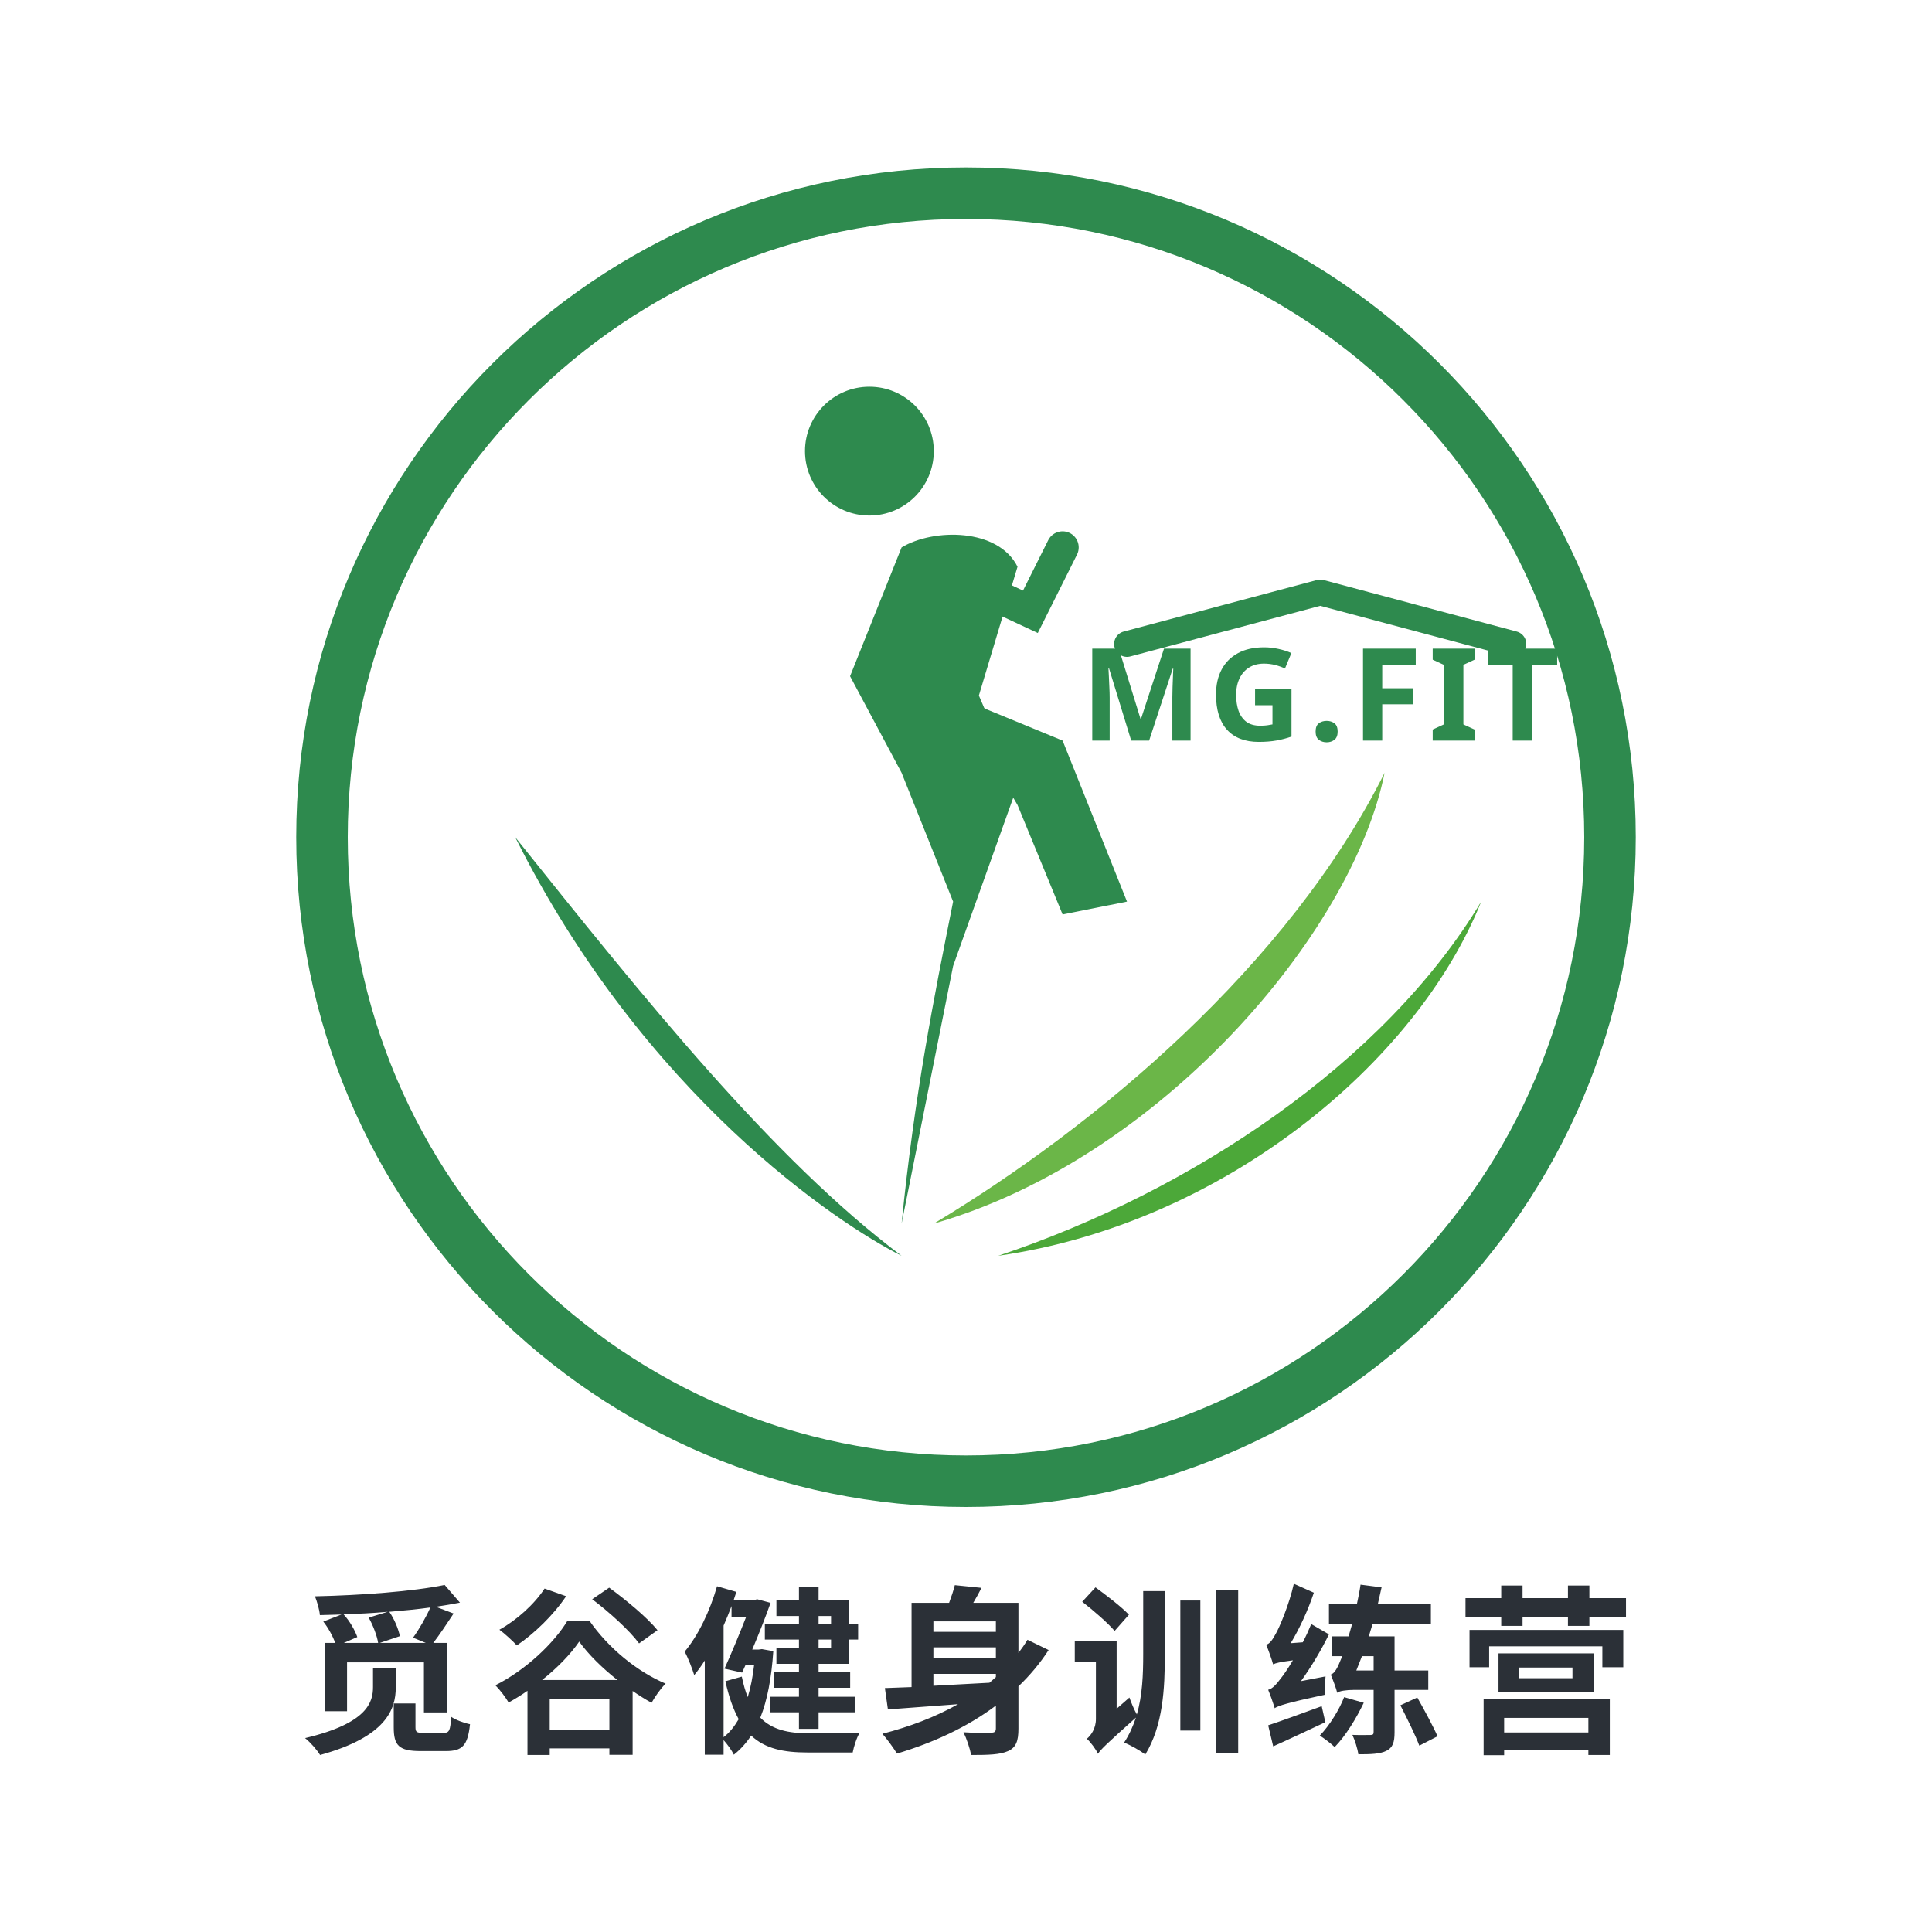
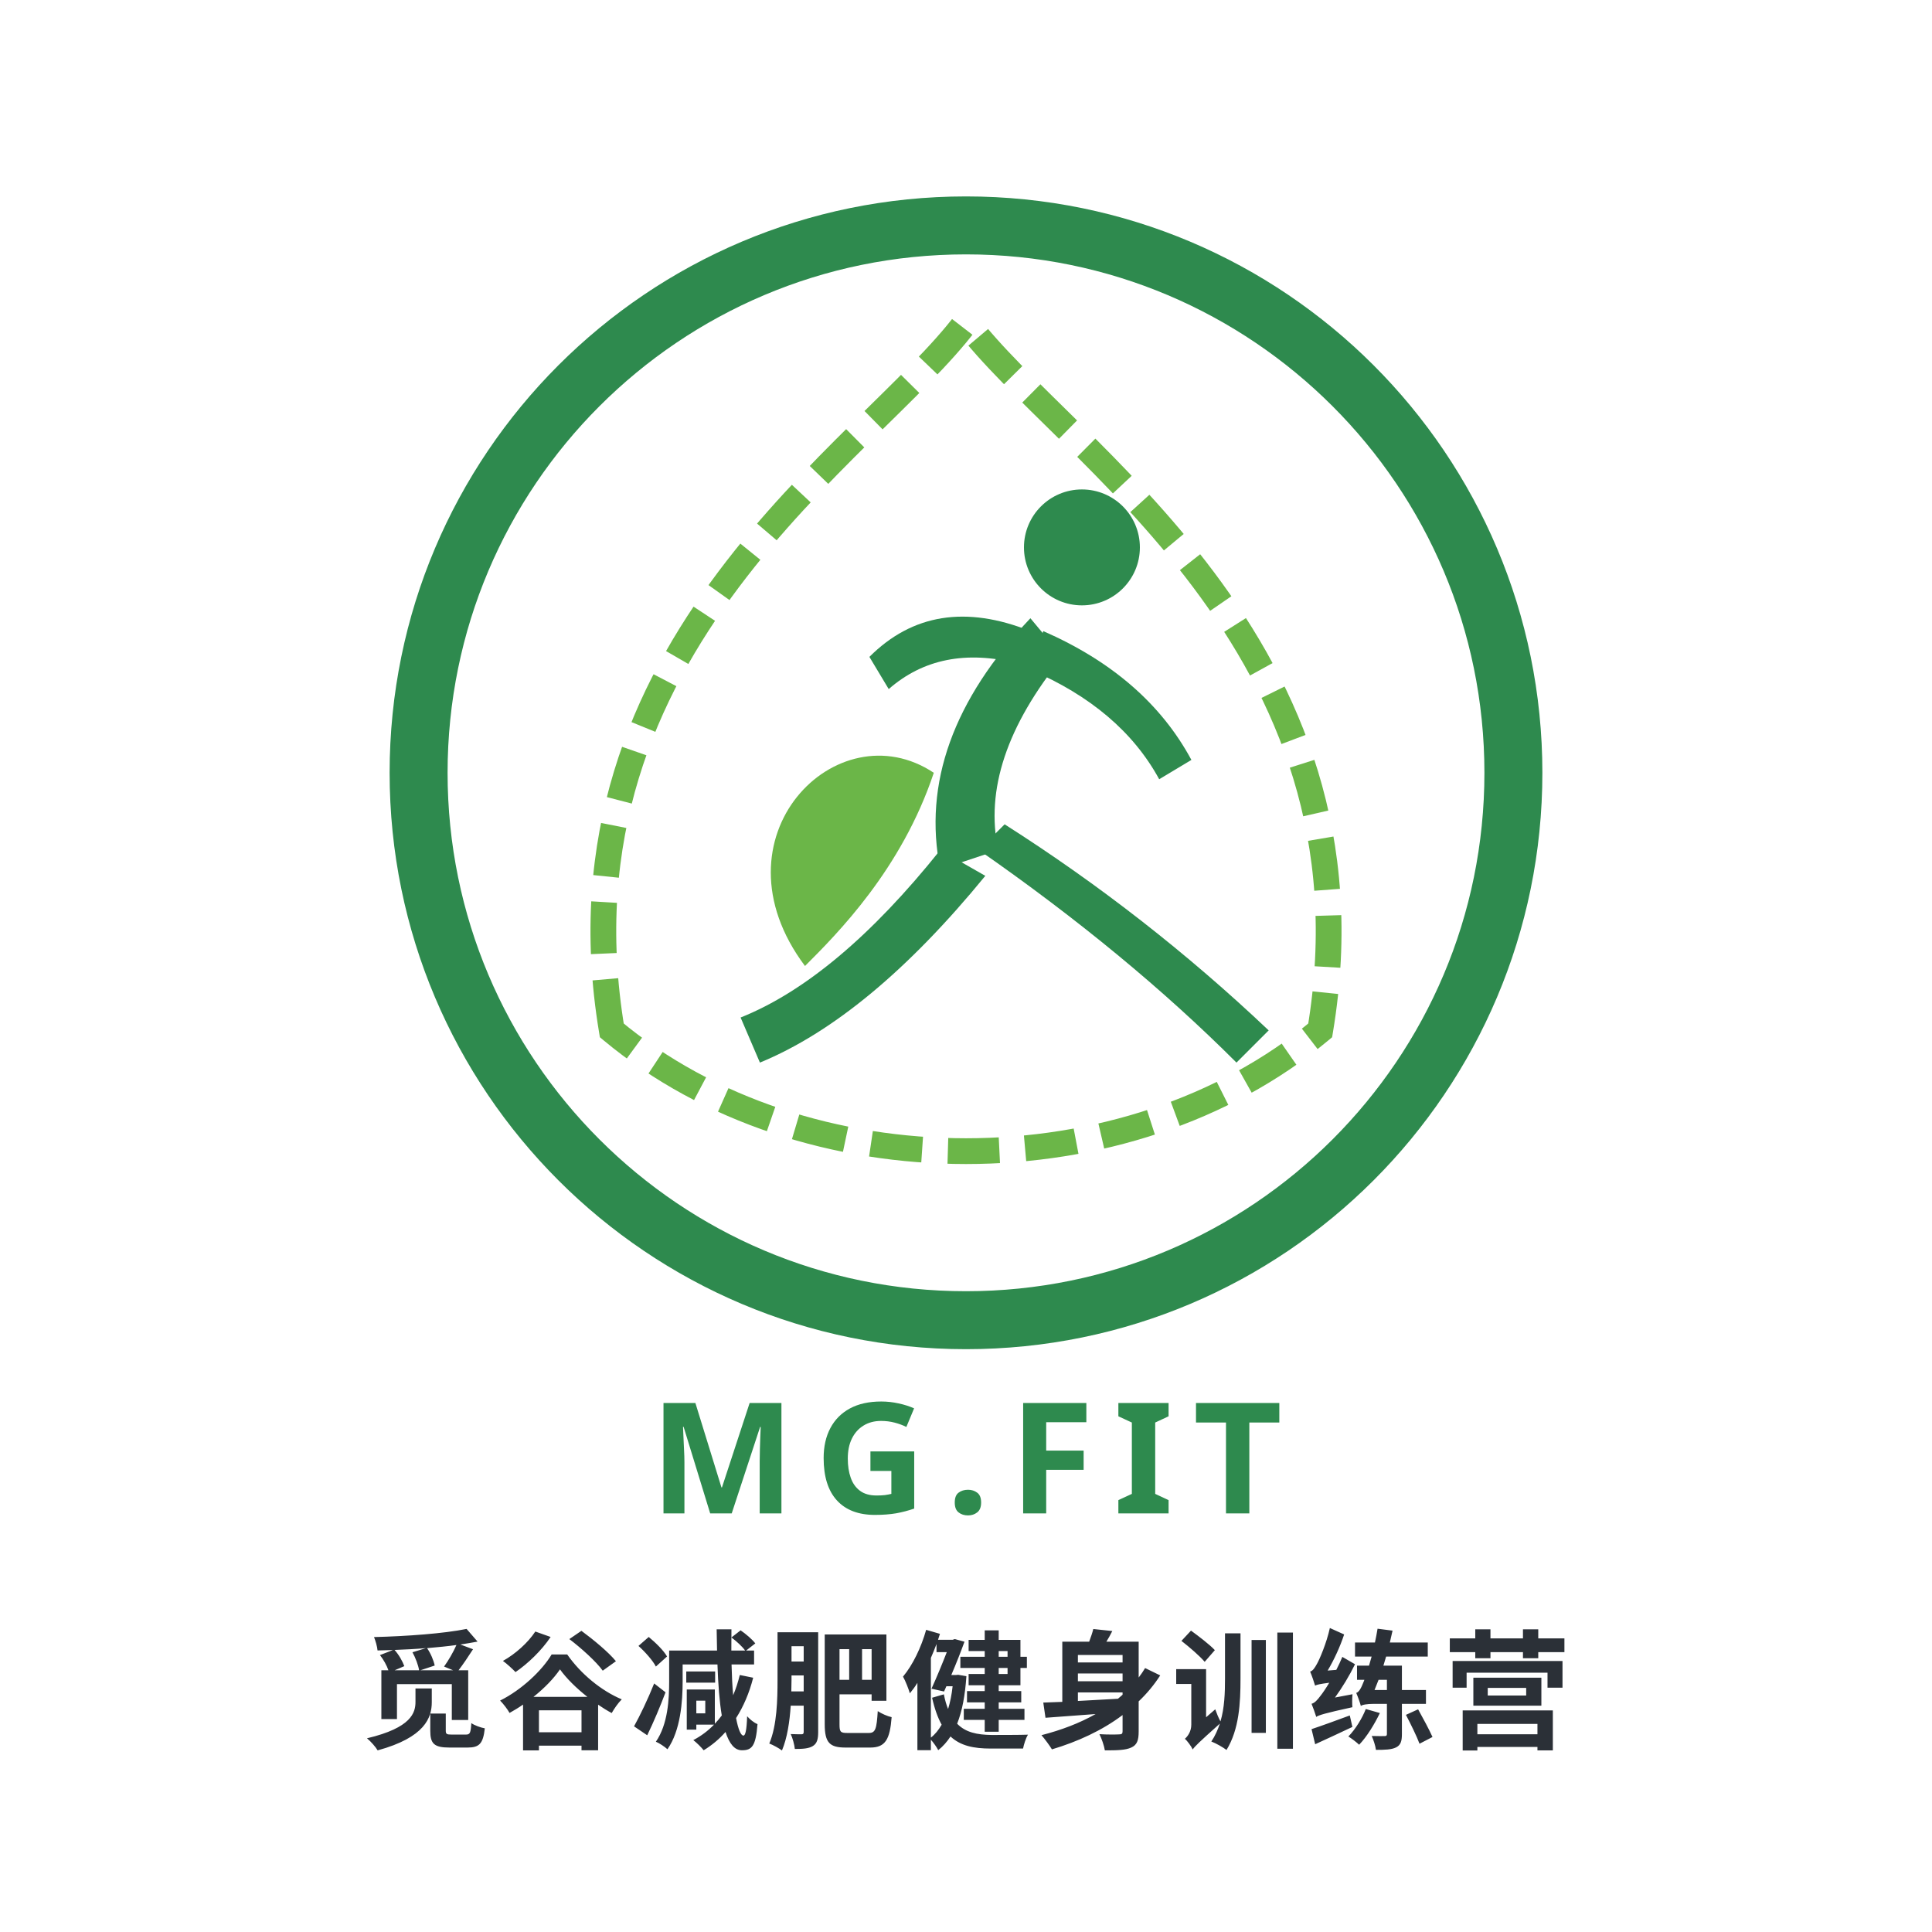
<svg xmlns="http://www.w3.org/2000/svg" viewBox="0 0 300 300" width="100%" height="100%">
  <defs>
-     <linearGradient id="logoGrad" x1="0%" y1="0%" x2="100%" y2="100%">
+     <linearGradient id="miguGrad" x1="0%" y1="0%" x2="100%" y2="100%">
      <stop offset="0%" stop-color="#2E8A4E" />
      <stop offset="100%" stop-color="#6BB648" />
    </linearGradient>
  </defs>
-   <circle cx="150" cy="130" r="100" fill="none" stroke="#2E8A4E" stroke-width="8" />
-   <path d="M 175 100 L 205 92 L 235 100" fill="none" stroke="#2E8A4E" stroke-width="4" stroke-linecap="round" stroke-linejoin="round" />
-   <text x="205" y="115" font-family="'Noto Sans SC', sans-serif" font-weight="900" font-size="20" fill="#2E8A4E" text-anchor="middle" letter-spacing="1">MG.FIT</text>
-   <path d="M 80 130 C 100 170, 130 190, 140 195 C 120 180, 100 155, 80 130 Z" fill="#2E8A4E" />
-   <path d="M 145 190 C 180 180, 210 145, 215 120 C 200 150, 170 175, 145 190 Z" fill="#6BB648" />
-   <path d="M 155 195 C 190 190, 220 165, 230 140 C 215 165, 185 185, 155 195 Z" fill="#4CA839" />
-   <path d="M 145 70 A 10 10 0 1 0 145 70.1 Z" fill="#2E8A4E" />
-   <path d="M 140 85 C 145 82, 155 82, 158 88 L 152 108 L 158 122 L 148 150 L 140 190 C 142 170, 145 155, 148 140 L 140 120 L 132 105 Z" fill="#2E8A4E" />
-   <path d="M 148 108 L 165 115 L 175 140 L 165 142 L 158 125 Z" fill="#2E8A4E" />
-   <path d="M 145 88 L 160 95 L 165 85" fill="none" stroke="#2E8A4E" stroke-width="5" stroke-linecap="round" />
-   <text x="150" y="270" font-family="'Noto Sans SC', 'Microsoft YaHei', sans-serif" font-weight="900" font-size="28" fill="#2B3037" text-anchor="middle" letter-spacing="2">觅谷健身训练营</text>
+   <circle cx="150" cy="120" r="85" fill="none" stroke="#2E8A4E" stroke-width="9" />
+   <path d="M 95 160 C 85 100 135 70 150 50 C 165 70 215 100 205 160 C 175 185 125 185 95 160 Z" fill="none" stroke="#6BB648" stroke-width="4" stroke-dasharray="8 4" />
+   <g fill="#2E8A4E">
+     <circle cx="168" cy="85" r="9" />
+     <path d="M 160 96 Q 142 115 146 135 L 155 132 Q 152 118 165 102 Z" />
+     <path d="M 160 98 Q 145 92 135 102 L 138 107 Q 146 100 158 103 Z" />
+     <path d="M 162 98 Q 178 105 185 118 L 180 121 Q 174 110 160 104 Z" />
+     <path d="M 146 132 Q 130 152 115 158 L 118 165 Q 135 158 153 136 Z" />
+     <path d="M 152 132 Q 175 148 192 165 L 197 160 Q 178 142 156 128 Z" />
+     <path d="M 125 150 C 110 130 130 110 145 120 C 140 135 130 145 125 150 Z" fill="#6BB648" />
+   </g>
+   <text x="150" y="235" font-family="'Noto Sans SC', 'Arial Black', sans-serif" font-weight="900" font-size="24" fill="#2E8A4E" text-anchor="middle" letter-spacing="3">MG.FIT</text>
+   <text x="150" y="270" font-family="'Noto Sans SC', 'Microsoft YaHei', sans-serif" font-weight="900" font-size="20" fill="#2B3037" text-anchor="middle" letter-spacing="1">觅谷减肥健身训练营</text>
</svg>
